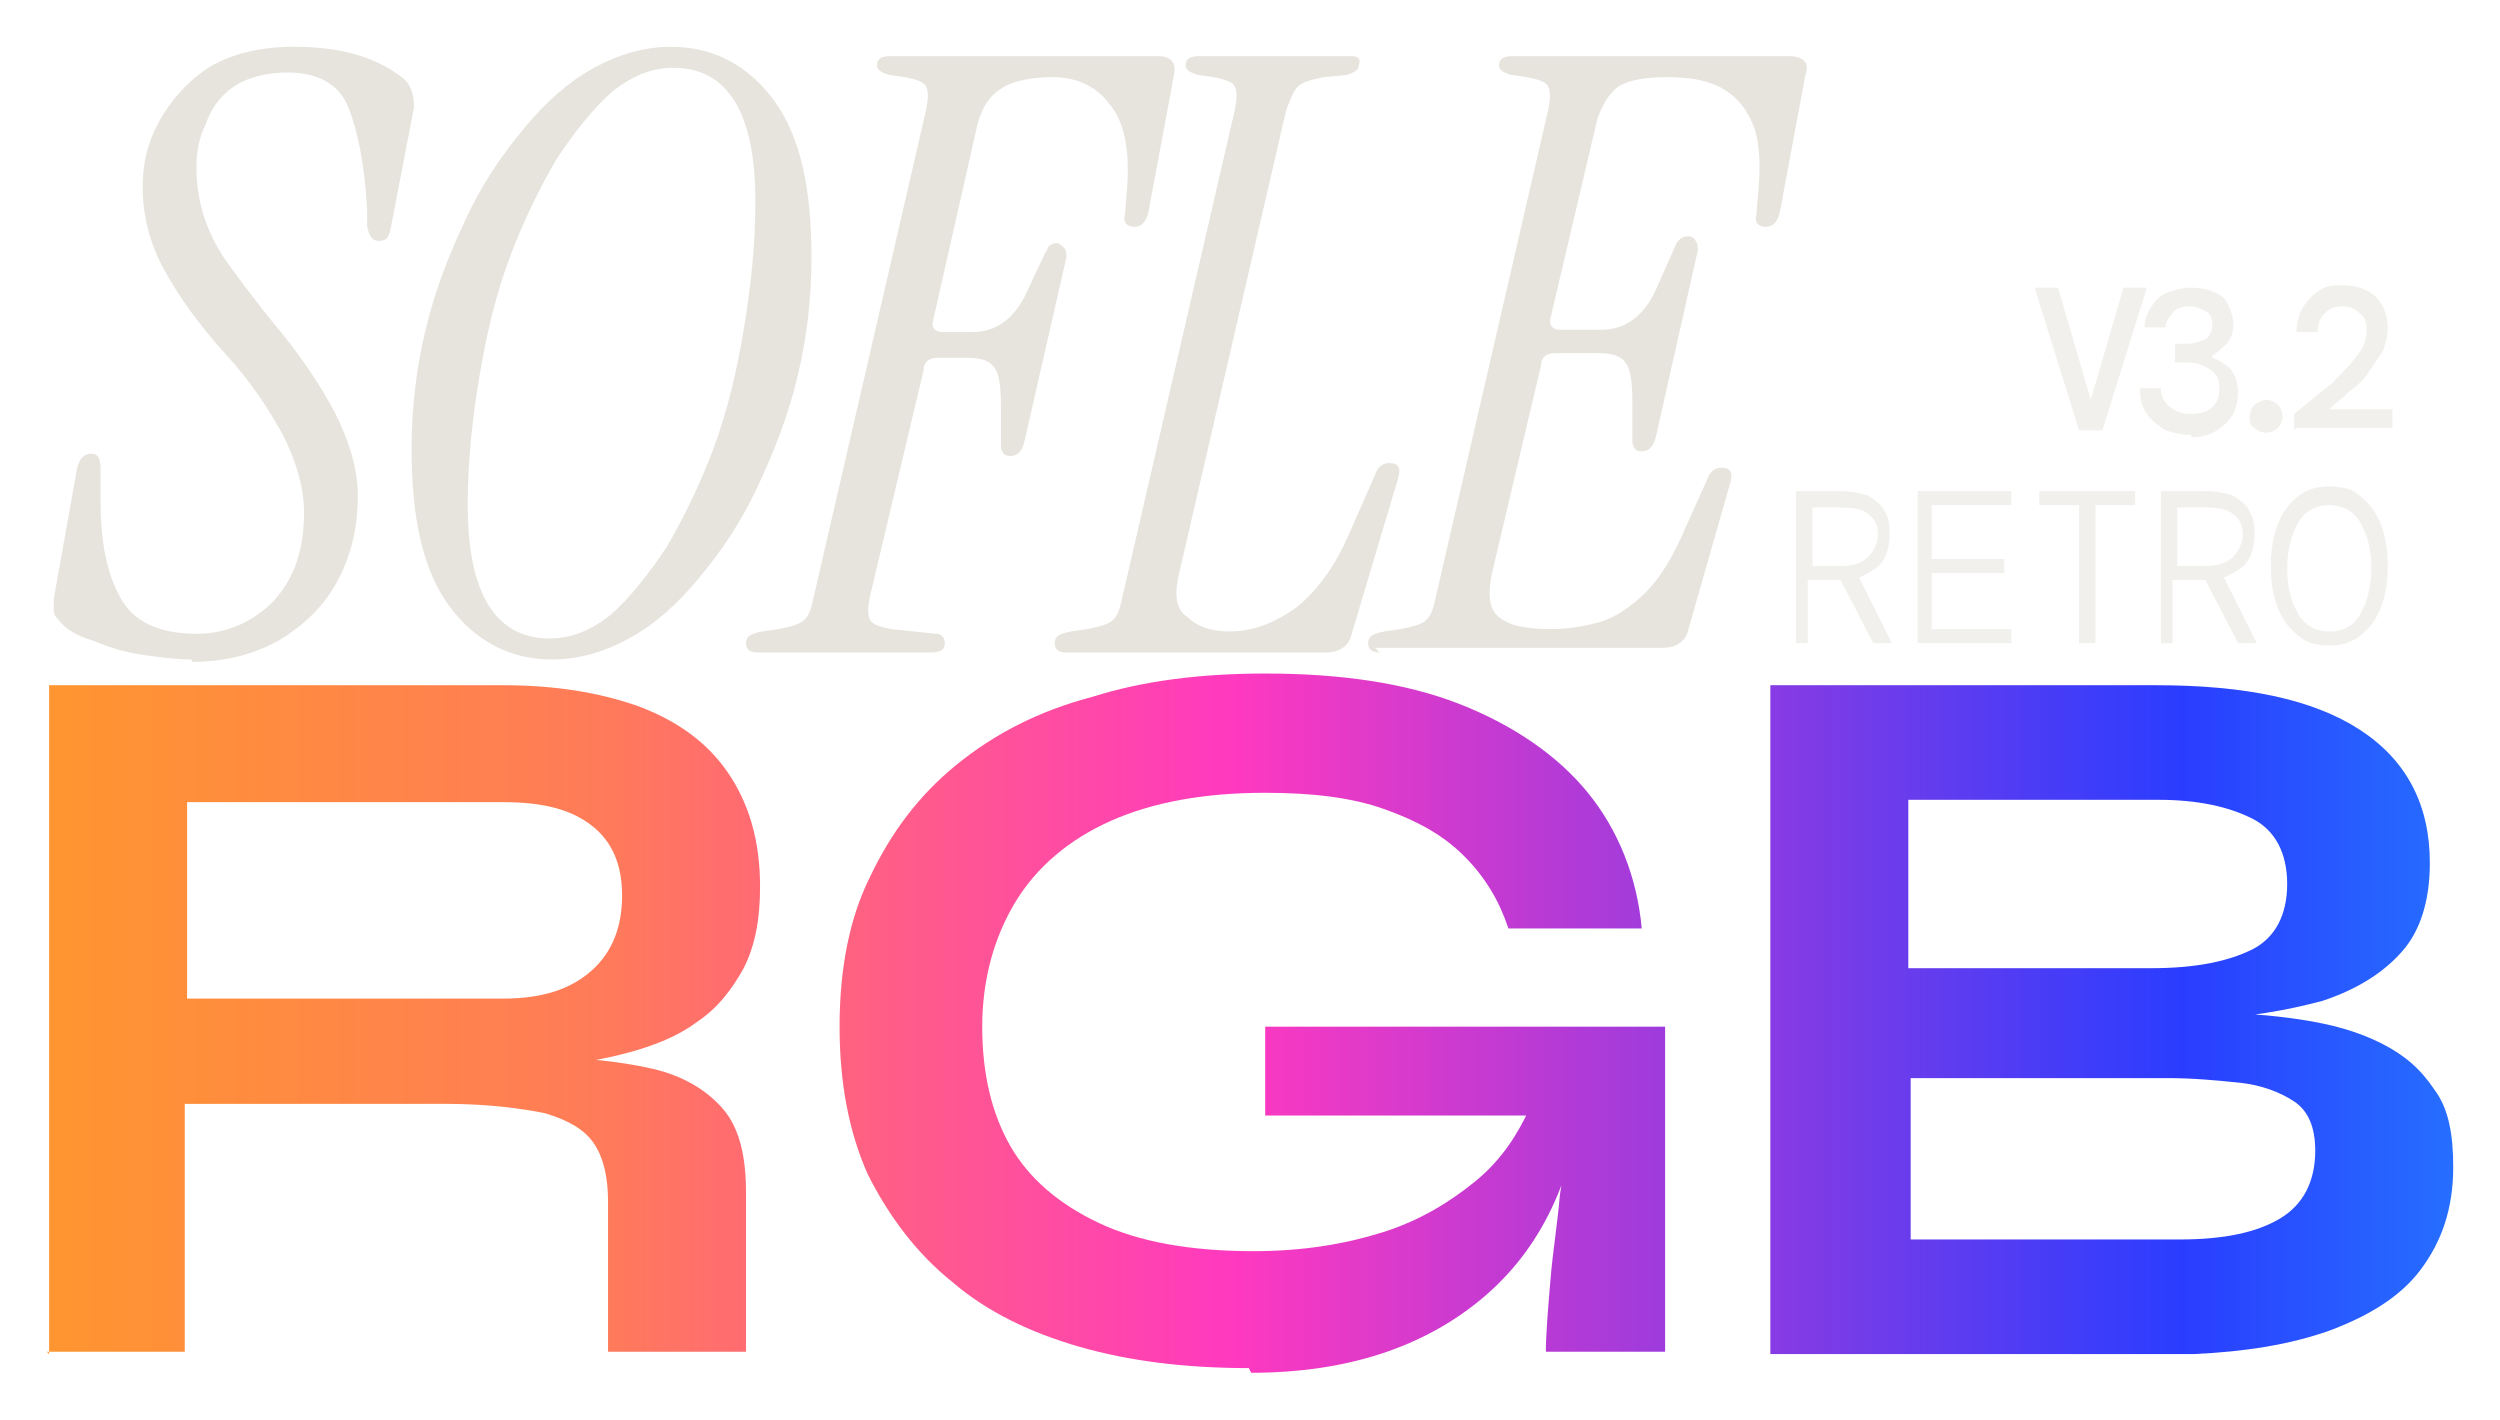
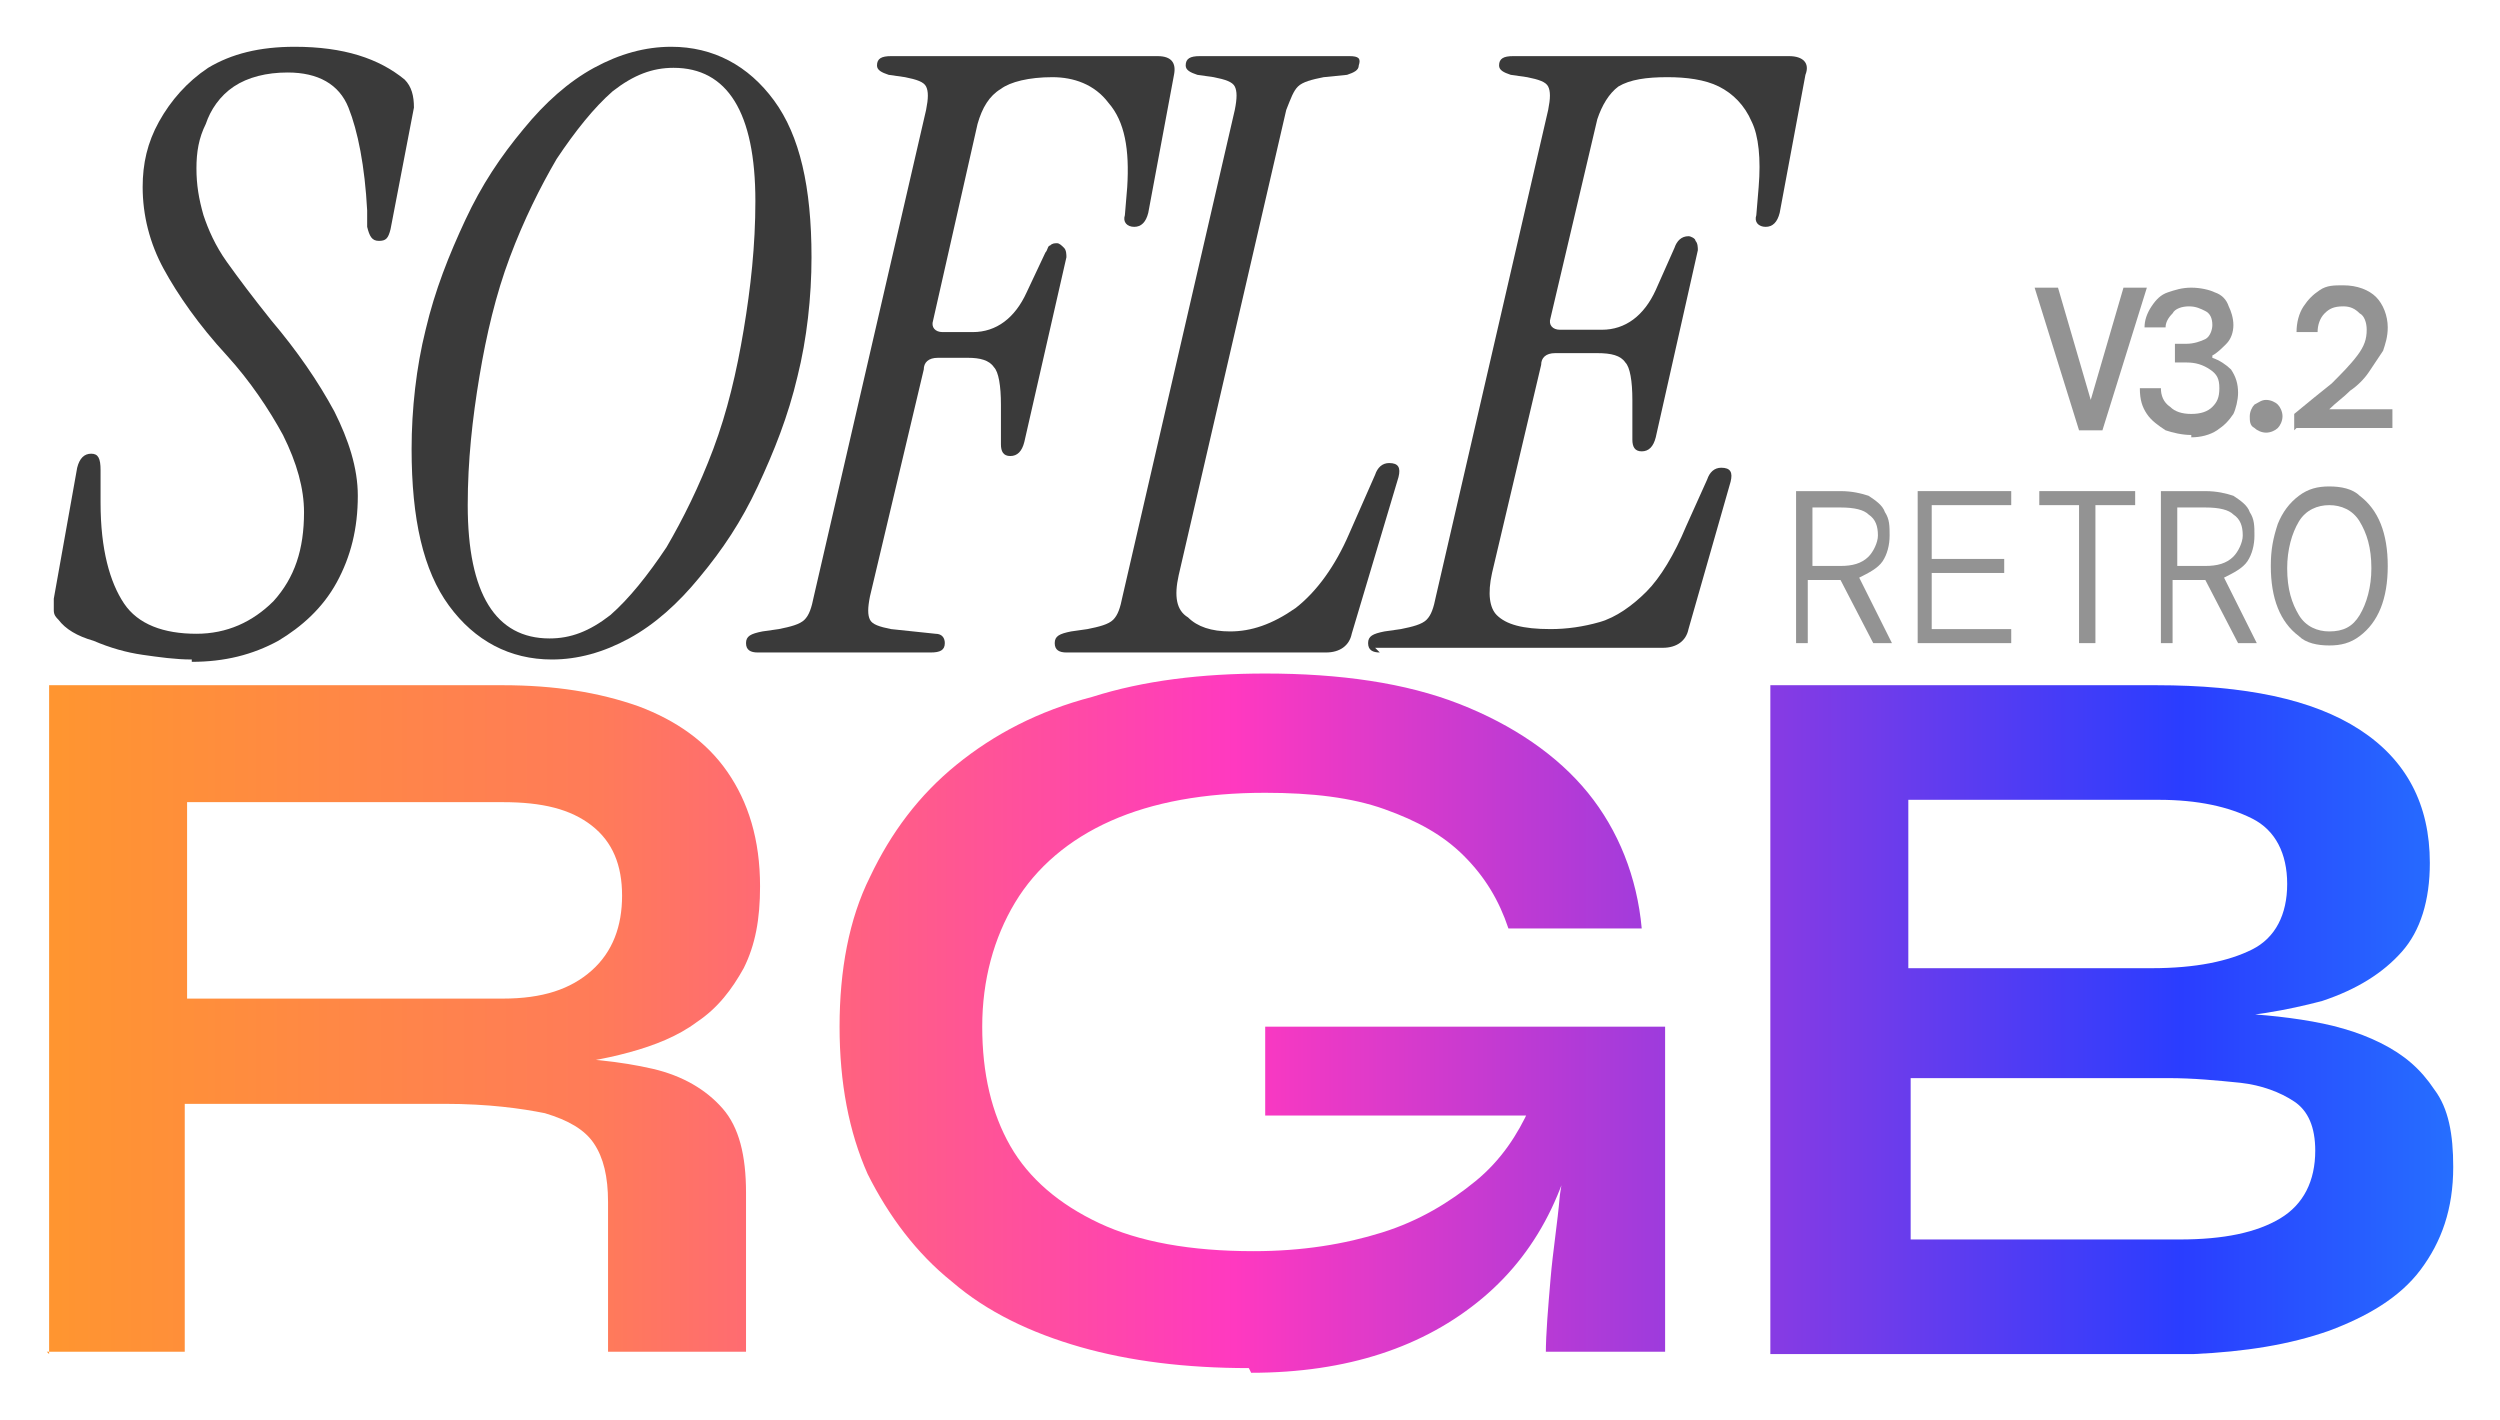
- <svg xmlns="http://www.w3.org/2000/svg" viewBox="3.3 6.3 106.9 60.7" style="fill-rule:evenodd;clip-rule:evenodd;stroke-linejoin:round;stroke-miterlimit:2;" fill="#e6e4dd">
+ <svg xmlns="http://www.w3.org/2000/svg" viewBox="3.3 6.3 106.9 60.7" style="fill-rule:evenodd;clip-rule:evenodd;stroke-linejoin:round;stroke-miterlimit:2;" fill="#3a3a3a">
  <path d="M5.4,64.2l0,-28.6l19.4,0c2.2,0 4.1,0.3 5.8,0.9c1.6,0.6 2.9,1.5 3.8,2.8c0.9,1.3 1.4,2.9 1.4,4.9c-0,1.4 -0.2,2.5 -0.7,3.5c-0.5,0.9 -1.1,1.7 -2,2.3c-0.8,0.6 -1.8,1 -2.9,1.3c-1.1,0.3 -2.3,0.5 -3.5,0.6l-0.6,-0.4c2.1,0 3.8,0.2 5.1,0.5c1.3,0.3 2.3,0.9 3,1.7c0.7,0.8 1,2 1,3.6l0,6.8l-5.9,0l0,-6.4c0,-1.1 -0.2,-1.9 -0.6,-2.5c-0.4,-0.6 -1.1,-1 -2.1,-1.3c-1,-0.2 -2.4,-0.4 -4.3,-0.4l-11.1,0l0,10.6l-5.9,0Zm5.9,-15.2l13.5,0c1.7,0 2.9,-0.4 3.8,-1.2c0.9,-0.8 1.3,-1.9 1.3,-3.2c0,-1.3 -0.4,-2.3 -1.3,-3c-0.9,-0.7 -2.1,-1 -3.8,-1l-13.5,0l0,8.4Z" style="fill:url(#_Linear1);fill-rule:nonzero;" />
  <path d="M56.7,64.8c-2.7,0 -5.1,-0.3 -7.2,-0.9c-2.1,-0.6 -4,-1.5 -5.5,-2.8c-1.5,-1.2 -2.7,-2.8 -3.6,-4.6c-0.8,-1.8 -1.2,-3.9 -1.2,-6.3c0,-2.4 0.4,-4.6 1.3,-6.4c0.9,-1.9 2.1,-3.5 3.7,-4.8c1.6,-1.3 3.5,-2.3 5.8,-2.9c2.2,-0.7 4.7,-1 7.4,-1c3.2,0 6,0.4 8.3,1.3c2.3,0.9 4.2,2.2 5.5,3.8c1.3,1.6 2.1,3.6 2.3,5.8l-5.7,0c-0.4,-1.2 -1,-2.2 -1.9,-3.1c-0.9,-0.9 -2,-1.5 -3.4,-2c-1.4,-0.5 -3.1,-0.7 -5.1,-0.7c-2.6,0 -4.8,0.4 -6.6,1.2c-1.8,0.8 -3.2,2 -4.1,3.5c-0.9,1.5 -1.4,3.3 -1.4,5.3c0,2 0.4,3.7 1.2,5.1c0.8,1.4 2.1,2.5 3.8,3.3c1.7,0.8 3.9,1.2 6.6,1.2c2.1,0 3.9,-0.3 5.5,-0.8c1.6,-0.5 2.9,-1.3 4,-2.2c1.1,-0.9 1.8,-2 2.3,-3.1l2.3,-0.8c-0.4,3.8 -1.8,6.8 -4.3,8.9c-2.5,2.1 -5.8,3.2 -9.9,3.2Zm12.7,-0.6c0,-0.9 0.1,-2 0.2,-3.2c0.1,-1.2 0.3,-2.4 0.4,-3.6c0.2,-1.2 0.3,-2.4 0.5,-3.4l-13.1,0l0,-3.8l17.1,0l0,13.9l-5.1,0Z" style="fill:url(#_Linear2);fill-rule:nonzero;" />
  <path d="M79,64.2l0,-28.6l16.5,0c3.8,0 6.7,0.6 8.7,1.9c2,1.3 3,3.2 3,5.7c0,1.6 -0.4,2.9 -1.2,3.8c-0.8,0.9 -1.9,1.6 -3.4,2.1c-1.5,0.4 -3.2,0.7 -5.2,0.8l0.2,-0.3c1.4,0 2.8,0.1 4.1,0.3c1.3,0.2 2.4,0.5 3.4,1c1,0.5 1.7,1.1 2.3,2c0.6,0.8 0.8,1.9 0.8,3.3c0,1.8 -0.5,3.2 -1.4,4.4c-0.9,1.2 -2.3,2 -3.9,2.6c-1.7,0.6 -3.6,0.9 -5.8,1l-18.1,0Zm5.9,-4.9l11.6,0c1.9,0 3.3,-0.3 4.3,-0.9c1,-0.6 1.5,-1.6 1.5,-2.9c0,-1 -0.3,-1.7 -0.9,-2.1c-0.6,-0.4 -1.4,-0.7 -2.3,-0.8c-1,-0.1 -2,-0.2 -3.1,-0.2l-11,0l0,6.9Zm0,-11.6l10.4,0c1.9,0 3.3,-0.3 4.3,-0.8c1,-0.5 1.5,-1.5 1.5,-2.8c0,-1.3 -0.5,-2.3 -1.5,-2.8c-1,-0.5 -2.3,-0.8 -4,-0.8l-10.7,0l0,7.3Z" style="fill:url(#_Linear3);fill-rule:nonzero;" />
-   <path d="M11.5,34.5c-0.7,0 -1.4,-0.1 -2.1,-0.2c-0.7,-0.1 -1.4,-0.3 -2.1,-0.6c-0.7,-0.2 -1.2,-0.5 -1.5,-0.9c-0.1,-0.1 -0.2,-0.2 -0.2,-0.4c-0,-0.1 -0,-0.3 0,-0.5l1,-5.6c0.1,-0.4 0.3,-0.6 0.6,-0.6c0.3,0 0.4,0.2 0.4,0.7l0,1.4c0,2 0.4,3.4 1,4.3c0.6,0.9 1.7,1.3 3.1,1.3c1.3,0 2.4,-0.5 3.3,-1.4c0.9,-1 1.3,-2.2 1.3,-3.8c0,-1 -0.3,-2.1 -0.9,-3.3c-0.6,-1.1 -1.4,-2.3 -2.4,-3.4c-1.2,-1.3 -2.1,-2.6 -2.7,-3.7c-0.6,-1.1 -0.9,-2.3 -0.9,-3.5c0,-1 0.2,-1.9 0.7,-2.8c0.5,-0.9 1.2,-1.7 2.1,-2.3c1,-0.6 2.2,-0.9 3.7,-0.9c2.1,0 3.6,0.5 4.7,1.4c0.3,0.3 0.4,0.7 0.4,1.2l-1,5.2c-0.1,0.4 -0.2,0.5 -0.5,0.5c-0.3,-0 -0.4,-0.2 -0.5,-0.6l-0,-0.7c-0.1,-1.9 -0.4,-3.4 -0.8,-4.4c-0.4,-1 -1.3,-1.5 -2.6,-1.5c-0.9,0 -1.7,0.2 -2.3,0.6c-0.6,0.4 -1,1 -1.2,1.6c-0.3,0.6 -0.4,1.2 -0.4,1.9c-0,0.7 0.1,1.3 0.3,2c0.2,0.6 0.5,1.3 1,2c0.5,0.7 1.1,1.5 1.9,2.5c1.1,1.3 2,2.6 2.7,3.9c0.6,1.2 1,2.4 1,3.6c0,1.4 -0.3,2.6 -0.9,3.7c-0.6,1.1 -1.5,1.9 -2.5,2.5c-1.1,0.6 -2.3,0.9 -3.7,0.9Z" style="fill:#e6e4dd;fill-rule:nonzero;" />
-   <path d="M26.9,34.5c-1.8,0 -3.3,-0.8 -4.4,-2.3c-1.1,-1.5 -1.6,-3.7 -1.6,-6.7c0,-1.7 0.2,-3.5 0.6,-5.1c0.4,-1.7 1,-3.2 1.7,-4.7c0.7,-1.5 1.5,-2.7 2.5,-3.9c0.9,-1.1 1.9,-2 3,-2.6c1.1,-0.6 2.2,-0.9 3.3,-0.9c1.8,0 3.3,0.8 4.4,2.3c1.1,1.5 1.6,3.7 1.6,6.7c0,1.7 -0.2,3.5 -0.6,5.1c-0.4,1.7 -1,3.2 -1.7,4.7c-0.7,1.5 -1.5,2.7 -2.5,3.9c-0.9,1.1 -1.9,2 -3,2.6c-1.1,0.6 -2.2,0.9 -3.3,0.9Zm-0.1,-0.9c0.9,0 1.7,-0.3 2.6,-1c0.8,-0.7 1.6,-1.7 2.4,-2.9c0.7,-1.2 1.4,-2.6 2,-4.2c0.6,-1.6 1,-3.3 1.3,-5.1c0.3,-1.8 0.5,-3.6 0.5,-5.5c0,-3.8 -1.2,-5.7 -3.5,-5.7c-0.9,-0 -1.7,0.3 -2.6,1c-0.8,0.7 -1.6,1.7 -2.4,2.9c-0.7,1.2 -1.4,2.6 -2,4.2c-0.6,1.6 -1,3.3 -1.3,5.1c-0.3,1.8 -0.5,3.6 -0.5,5.5c0,3.8 1.2,5.7 3.5,5.7Z" style="fill:#e6e4dd;fill-rule:nonzero;" />
-   <path d="M35.7,34.2c-0.3,0 -0.5,-0.1 -0.5,-0.4c0,-0.3 0.2,-0.4 0.7,-0.5l0.7,-0.1c0.5,-0.1 0.9,-0.2 1.1,-0.4c0.2,-0.2 0.3,-0.5 0.4,-1l4.8,-20.8c0.1,-0.5 0.1,-0.8 0,-1c-0.1,-0.2 -0.4,-0.3 -0.9,-0.4l-0.7,-0.1c-0.3,-0.1 -0.5,-0.2 -0.5,-0.4c0,-0.3 0.2,-0.4 0.6,-0.4l11.4,0c0.6,-0 0.8,0.3 0.7,0.8l-1.1,5.9c-0.1,0.4 -0.3,0.6 -0.6,0.6c-0.3,0 -0.5,-0.2 -0.4,-0.5l0.1,-1.2c0.1,-1.6 -0.1,-2.8 -0.8,-3.6c-0.6,-0.8 -1.5,-1.1 -2.4,-1.1c-1,0 -1.8,0.2 -2.2,0.5c-0.5,0.3 -0.8,0.8 -1,1.5l-1.9,8.4c-0.1,0.3 0.1,0.5 0.4,0.5l1.3,0c1,0 1.8,-0.6 2.3,-1.7l0.8,-1.7c0.1,-0.1 0.1,-0.3 0.2,-0.3c0.1,-0.1 0.2,-0.1 0.3,-0.1c0.1,-0 0.2,0.1 0.3,0.2c0.1,0.1 0.1,0.3 0.1,0.4l-1.8,7.9c-0.1,0.4 -0.3,0.6 -0.6,0.6c-0.3,0 -0.4,-0.2 -0.4,-0.5l0,-1.7c0,-0.8 -0.1,-1.4 -0.3,-1.6c-0.2,-0.3 -0.6,-0.4 -1.1,-0.4l-1.3,0c-0.4,0 -0.6,0.2 -0.6,0.5l-2.3,9.7c-0.1,0.5 -0.1,0.8 0,1c0.1,0.2 0.4,0.3 0.9,0.4l1.9,0.2c0.3,0 0.4,0.2 0.4,0.4c0,0.3 -0.2,0.4 -0.6,0.4l-7.5,0Z" style="fill:#e6e4dd;fill-rule:nonzero;" />
-   <path d="M48.9,34.2c-0.3,0 -0.5,-0.1 -0.5,-0.4c0,-0.3 0.2,-0.4 0.7,-0.5l0.7,-0.1c0.5,-0.1 0.9,-0.2 1.1,-0.4c0.2,-0.2 0.3,-0.5 0.4,-1l4.8,-20.8c0.1,-0.5 0.1,-0.8 0,-1c-0.1,-0.2 -0.4,-0.3 -0.9,-0.4l-0.7,-0.1c-0.3,-0.1 -0.5,-0.2 -0.5,-0.4c0,-0.3 0.2,-0.4 0.6,-0.4l6.4,0c0.4,-0 0.5,0.1 0.4,0.4c-0,0.2 -0.2,0.3 -0.5,0.4l-1,0.1c-0.5,0.1 -0.9,0.2 -1.1,0.4c-0.2,0.2 -0.3,0.5 -0.5,1l-4.6,19.9c-0.2,0.9 -0.1,1.5 0.4,1.8c0.4,0.4 1,0.6 1.8,0.6c0.9,0 1.8,-0.3 2.8,-1c0.9,-0.7 1.7,-1.8 2.3,-3.2l1.1,-2.5c0.1,-0.3 0.3,-0.5 0.6,-0.5c0.4,0 0.5,0.2 0.4,0.6l-2,6.7c-0.1,0.5 -0.5,0.8 -1.1,0.8l-11.3,0Z" style="fill:#e6e4dd;fill-rule:nonzero;" />
-   <path d="M62.3,34.2c-0.3,0 -0.5,-0.1 -0.5,-0.4c0,-0.3 0.2,-0.4 0.7,-0.5l0.7,-0.1c0.5,-0.1 0.9,-0.2 1.1,-0.4c0.2,-0.2 0.3,-0.5 0.4,-1l4.8,-20.8c0.1,-0.5 0.1,-0.8 0,-1c-0.1,-0.2 -0.4,-0.3 -0.9,-0.4l-0.7,-0.1c-0.3,-0.1 -0.5,-0.2 -0.5,-0.4c0,-0.3 0.2,-0.4 0.6,-0.4l11.8,0c0.6,-0 0.9,0.3 0.7,0.8l-1.1,5.9c-0.1,0.4 -0.3,0.6 -0.6,0.6c-0.3,0 -0.5,-0.2 -0.4,-0.5l0.1,-1.2c0.1,-1.2 0,-2.2 -0.3,-2.8c-0.3,-0.7 -0.8,-1.2 -1.4,-1.5c-0.6,-0.3 -1.4,-0.4 -2.2,-0.4c-0.9,0 -1.6,0.1 -2.1,0.4c-0.4,0.3 -0.7,0.8 -0.9,1.4l-2,8.5c-0.1,0.3 0.1,0.5 0.4,0.5l1.8,0c1,0 1.8,-0.6 2.3,-1.7l0.8,-1.8c0.1,-0.3 0.3,-0.5 0.6,-0.5c0.1,0 0.3,0.1 0.3,0.2c0.1,0.1 0.1,0.3 0.1,0.4l-1.8,8c-0.1,0.4 -0.3,0.6 -0.6,0.6c-0.3,0 -0.4,-0.2 -0.4,-0.5l0,-1.7c0,-0.8 -0.1,-1.4 -0.3,-1.6c-0.2,-0.3 -0.6,-0.4 -1.2,-0.4l-1.8,0c-0.4,0 -0.6,0.2 -0.6,0.5l-2.1,8.9c-0.2,0.9 -0.1,1.5 0.2,1.8c0.4,0.4 1.1,0.6 2.3,0.6c0.7,0 1.4,-0.1 2.1,-0.3c0.7,-0.2 1.4,-0.7 2,-1.3c0.6,-0.6 1.2,-1.6 1.7,-2.8l0.9,-2c0.1,-0.3 0.3,-0.5 0.6,-0.5c0.4,0 0.5,0.2 0.4,0.6l-1.8,6.3c-0.1,0.5 -0.5,0.8 -1.1,0.8l-12.3,0Z" style="fill:#e6e4dd;fill-rule:nonzero;" />
+   <path d="M11.5,34.5c-0.7,0 -1.4,-0.1 -2.1,-0.2c-0.7,-0.1 -1.4,-0.3 -2.1,-0.6c-0.7,-0.2 -1.2,-0.5 -1.5,-0.9c-0.1,-0.1 -0.2,-0.2 -0.2,-0.4c-0,-0.1 -0,-0.3 0,-0.5l1,-5.6c0.1,-0.4 0.3,-0.6 0.6,-0.6c0.3,0 0.4,0.2 0.4,0.7l0,1.4c0,2 0.4,3.4 1,4.3c0.6,0.9 1.7,1.3 3.1,1.3c1.3,0 2.4,-0.5 3.3,-1.4c0.9,-1 1.3,-2.2 1.3,-3.8c0,-1 -0.3,-2.1 -0.9,-3.3c-0.6,-1.1 -1.4,-2.3 -2.4,-3.4c-1.2,-1.3 -2.1,-2.6 -2.7,-3.7c-0.6,-1.1 -0.9,-2.3 -0.9,-3.5c0,-1 0.2,-1.9 0.7,-2.8c0.5,-0.9 1.2,-1.7 2.1,-2.3c1,-0.6 2.2,-0.9 3.7,-0.9c2.1,0 3.6,0.5 4.7,1.4c0.3,0.3 0.4,0.7 0.4,1.2l-1,5.2c-0.1,0.4 -0.2,0.5 -0.5,0.5c-0.3,-0 -0.4,-0.2 -0.5,-0.6l-0,-0.7c-0.1,-1.9 -0.4,-3.4 -0.8,-4.4c-0.4,-1 -1.3,-1.5 -2.6,-1.5c-0.9,0 -1.7,0.2 -2.3,0.6c-0.6,0.4 -1,1 -1.2,1.6c-0.3,0.6 -0.4,1.2 -0.4,1.9c-0,0.7 0.1,1.3 0.3,2c0.2,0.6 0.5,1.3 1,2c0.5,0.7 1.1,1.5 1.9,2.5c1.1,1.3 2,2.6 2.7,3.9c0.6,1.2 1,2.4 1,3.6c0,1.4 -0.3,2.6 -0.9,3.7c-0.6,1.1 -1.5,1.9 -2.5,2.5c-1.1,0.6 -2.3,0.9 -3.7,0.9Z" style="fill:#3a3a3a;fill-rule:nonzero;" />
+   <path d="M26.9,34.5c-1.8,0 -3.3,-0.8 -4.4,-2.3c-1.1,-1.5 -1.6,-3.7 -1.6,-6.7c0,-1.7 0.2,-3.5 0.6,-5.1c0.4,-1.7 1,-3.2 1.7,-4.7c0.7,-1.5 1.5,-2.7 2.5,-3.9c0.9,-1.1 1.9,-2 3,-2.6c1.1,-0.6 2.2,-0.9 3.3,-0.9c1.8,0 3.3,0.8 4.4,2.3c1.1,1.5 1.6,3.7 1.6,6.7c0,1.7 -0.2,3.5 -0.6,5.1c-0.4,1.7 -1,3.2 -1.7,4.7c-0.7,1.5 -1.5,2.7 -2.5,3.9c-0.9,1.1 -1.9,2 -3,2.6c-1.1,0.6 -2.2,0.9 -3.3,0.9Zm-0.1,-0.9c0.9,0 1.7,-0.3 2.6,-1c0.8,-0.7 1.6,-1.7 2.4,-2.9c0.7,-1.2 1.4,-2.6 2,-4.2c0.6,-1.6 1,-3.3 1.3,-5.1c0.3,-1.8 0.5,-3.6 0.5,-5.5c0,-3.8 -1.2,-5.7 -3.5,-5.7c-0.9,-0 -1.7,0.3 -2.6,1c-0.8,0.7 -1.6,1.7 -2.4,2.9c-0.7,1.2 -1.4,2.6 -2,4.2c-0.6,1.6 -1,3.3 -1.3,5.1c-0.3,1.8 -0.5,3.6 -0.5,5.5c0,3.8 1.2,5.7 3.5,5.7Z" style="fill:#3a3a3a;fill-rule:nonzero;" />
+   <path d="M35.7,34.2c-0.3,0 -0.5,-0.1 -0.5,-0.4c0,-0.3 0.2,-0.4 0.7,-0.5l0.7,-0.1c0.5,-0.1 0.9,-0.2 1.1,-0.4c0.2,-0.2 0.3,-0.5 0.4,-1l4.8,-20.8c0.1,-0.5 0.1,-0.8 0,-1c-0.1,-0.2 -0.4,-0.3 -0.9,-0.4l-0.7,-0.1c-0.3,-0.1 -0.5,-0.2 -0.5,-0.4c0,-0.3 0.2,-0.4 0.6,-0.4l11.4,0c0.6,-0 0.8,0.3 0.7,0.8l-1.1,5.9c-0.1,0.4 -0.3,0.6 -0.6,0.6c-0.3,0 -0.5,-0.2 -0.4,-0.5l0.1,-1.2c0.1,-1.6 -0.1,-2.8 -0.8,-3.6c-0.6,-0.8 -1.5,-1.1 -2.4,-1.1c-1,0 -1.8,0.2 -2.2,0.5c-0.5,0.3 -0.8,0.8 -1,1.5l-1.9,8.4c-0.1,0.3 0.1,0.5 0.4,0.5l1.3,0c1,0 1.8,-0.6 2.3,-1.7l0.8,-1.7c0.1,-0.1 0.1,-0.3 0.2,-0.3c0.1,-0.1 0.2,-0.1 0.3,-0.1c0.1,-0 0.2,0.1 0.3,0.2c0.1,0.1 0.1,0.3 0.1,0.4l-1.8,7.9c-0.1,0.4 -0.3,0.6 -0.6,0.6c-0.3,0 -0.4,-0.2 -0.4,-0.5l0,-1.7c0,-0.8 -0.1,-1.4 -0.3,-1.6c-0.2,-0.3 -0.6,-0.4 -1.1,-0.4l-1.3,0c-0.4,0 -0.6,0.2 -0.6,0.5l-2.3,9.7c-0.1,0.5 -0.1,0.8 0,1c0.1,0.2 0.4,0.3 0.9,0.4l1.9,0.2c0.3,0 0.4,0.2 0.4,0.4c0,0.3 -0.2,0.4 -0.6,0.4l-7.5,0Z" style="fill:#3a3a3a;fill-rule:nonzero;" />
+   <path d="M48.9,34.2c-0.3,0 -0.5,-0.1 -0.5,-0.4c0,-0.3 0.2,-0.4 0.7,-0.5l0.7,-0.1c0.5,-0.1 0.9,-0.2 1.1,-0.4c0.2,-0.2 0.3,-0.5 0.4,-1l4.8,-20.8c0.1,-0.5 0.1,-0.8 0,-1c-0.1,-0.2 -0.4,-0.3 -0.9,-0.4l-0.7,-0.1c-0.3,-0.1 -0.5,-0.2 -0.5,-0.4c0,-0.3 0.2,-0.4 0.6,-0.4l6.4,0c0.4,-0 0.5,0.1 0.4,0.4c-0,0.2 -0.2,0.3 -0.5,0.4l-1,0.1c-0.5,0.1 -0.9,0.2 -1.1,0.4c-0.2,0.2 -0.3,0.5 -0.5,1l-4.6,19.9c-0.2,0.9 -0.1,1.5 0.4,1.8c0.4,0.4 1,0.6 1.8,0.6c0.9,0 1.8,-0.3 2.8,-1c0.9,-0.7 1.7,-1.8 2.3,-3.2l1.1,-2.5c0.1,-0.3 0.3,-0.5 0.6,-0.5c0.4,0 0.5,0.2 0.4,0.6l-2,6.7c-0.1,0.5 -0.5,0.8 -1.1,0.8l-11.3,0Z" style="fill:#3a3a3a;fill-rule:nonzero;" />
+   <path d="M62.3,34.2c-0.3,0 -0.5,-0.1 -0.5,-0.4c0,-0.3 0.2,-0.4 0.7,-0.5l0.7,-0.1c0.5,-0.1 0.9,-0.2 1.1,-0.4c0.2,-0.2 0.3,-0.5 0.4,-1l4.8,-20.8c0.1,-0.5 0.1,-0.8 0,-1c-0.1,-0.2 -0.4,-0.3 -0.9,-0.4l-0.7,-0.1c-0.3,-0.1 -0.5,-0.2 -0.5,-0.4c0,-0.3 0.2,-0.4 0.6,-0.4l11.8,0c0.6,-0 0.9,0.3 0.7,0.8l-1.1,5.9c-0.1,0.4 -0.3,0.6 -0.6,0.6c-0.3,0 -0.5,-0.2 -0.4,-0.5l0.1,-1.2c0.1,-1.2 0,-2.2 -0.3,-2.8c-0.3,-0.7 -0.8,-1.2 -1.4,-1.5c-0.6,-0.3 -1.4,-0.4 -2.2,-0.4c-0.9,0 -1.6,0.1 -2.1,0.4c-0.4,0.3 -0.7,0.8 -0.9,1.4l-2,8.5c-0.1,0.3 0.1,0.5 0.4,0.5l1.8,0c1,0 1.8,-0.6 2.3,-1.7l0.8,-1.8c0.1,-0.3 0.3,-0.5 0.6,-0.5c0.1,0 0.3,0.1 0.3,0.2c0.1,0.1 0.1,0.3 0.1,0.4l-1.8,8c-0.1,0.4 -0.3,0.6 -0.6,0.6c-0.3,0 -0.4,-0.2 -0.4,-0.5l0,-1.7c0,-0.8 -0.1,-1.4 -0.3,-1.6c-0.2,-0.3 -0.6,-0.4 -1.2,-0.4l-1.8,0c-0.4,0 -0.6,0.2 -0.6,0.5l-2.1,8.9c-0.2,0.9 -0.1,1.5 0.2,1.8c0.4,0.4 1.1,0.6 2.3,0.6c0.7,0 1.4,-0.1 2.1,-0.3c0.7,-0.2 1.4,-0.7 2,-1.3c0.6,-0.6 1.2,-1.6 1.7,-2.8l0.9,-2c0.1,-0.3 0.3,-0.5 0.6,-0.5c0.4,0 0.5,0.2 0.4,0.6l-1.8,6.3c-0.1,0.5 -0.5,0.8 -1.1,0.8l-12.3,0Z" style="fill:#3a3a3a;fill-rule:nonzero;" />
  <path d="M80.1,33.8l0,-6.5l1.9,0c0.5,0 0.9,0.1 1.2,0.2c0.3,0.2 0.6,0.4 0.7,0.7c0.2,0.3 0.2,0.6 0.2,1c0,0.4 -0.1,0.8 -0.3,1.1c-0.2,0.3 -0.6,0.5 -1,0.7l1.4,2.8l-0.8,0l-1.4,-2.7l-1.4,0l0,2.7l-0.6,0Zm0.6,-3.3l1.3,0c0.5,0 0.9,-0.1 1.2,-0.4c0.2,-0.2 0.4,-0.6 0.4,-0.9c0,-0.4 -0.1,-0.7 -0.4,-0.9c-0.2,-0.2 -0.6,-0.3 -1.2,-0.3l-1.2,0l0,2.6Z" style="fill-opacity:0.55;fill-rule:nonzero;" />
  <path d="M85.3,33.8l0,-6.5l4,0l0,0.6l-3.4,0l0,2.3l3.1,0l0,0.6l-3.1,0l0,2.4l3.4,0l0,0.6l-4,0Z" style="fill-opacity:0.55;fill-rule:nonzero;" />
  <path d="M92.2,33.8l0,-5.9l-1.7,0l0,-0.6l4.1,0l0,0.6l-1.7,0l0,5.9l-0.6,0Z" style="fill-opacity:0.55;fill-rule:nonzero;" />
  <path d="M95.7,33.8l0,-6.5l1.9,0c0.5,0 0.9,0.1 1.2,0.2c0.3,0.2 0.6,0.4 0.7,0.7c0.2,0.3 0.2,0.6 0.2,1c0,0.4 -0.1,0.8 -0.3,1.1c-0.2,0.3 -0.6,0.5 -1,0.7l1.4,2.8l-0.8,0l-1.4,-2.7l-1.4,0l0,2.7l-0.6,0Zm0.6,-3.3l1.3,0c0.5,0 0.9,-0.1 1.2,-0.4c0.2,-0.2 0.4,-0.6 0.4,-0.9c0,-0.4 -0.1,-0.7 -0.4,-0.9c-0.2,-0.2 -0.6,-0.3 -1.2,-0.3l-1.2,0l0,2.6Z" style="fill-opacity:0.55;fill-rule:nonzero;" />
  <path d="M102.9,33.9c-0.5,0 -1,-0.1 -1.3,-0.4c-0.4,-0.3 -0.7,-0.7 -0.9,-1.2c-0.2,-0.5 -0.3,-1.1 -0.3,-1.8c0,-0.7 0.1,-1.2 0.3,-1.8c0.2,-0.5 0.5,-0.9 0.9,-1.2c0.4,-0.3 0.8,-0.4 1.3,-0.4c0.5,0 1,0.1 1.3,0.4c0.4,0.3 0.7,0.7 0.9,1.2c0.2,0.5 0.3,1.1 0.3,1.8c0,0.7 -0.1,1.3 -0.3,1.8c-0.2,0.5 -0.5,0.9 -0.9,1.2c-0.4,0.3 -0.8,0.4 -1.3,0.4Zm0,-0.6c0.6,0 1,-0.2 1.3,-0.7c0.3,-0.5 0.5,-1.2 0.5,-2c0,-0.9 -0.2,-1.5 -0.5,-2c-0.3,-0.5 -0.8,-0.7 -1.3,-0.7c-0.5,0 -1,0.2 -1.3,0.7c-0.3,0.5 -0.5,1.2 -0.5,2c0,0.9 0.2,1.5 0.5,2c0.3,0.5 0.8,0.7 1.3,0.7Z" style="fill-opacity:0.55;fill-rule:nonzero;" />
  <path d="M92.2,24.7l-1.9,-6.1l1,0l1.4,4.8l1.4,-4.8l1,0l-1.9,6.1l-1.1,0Z" style="fill-opacity:0.55;fill-rule:nonzero;" />
  <path d="M97,24.9c-0.4,0 -0.8,-0.1 -1.1,-0.2c-0.3,-0.2 -0.6,-0.4 -0.8,-0.7c-0.2,-0.3 -0.3,-0.6 -0.3,-1.1l0.9,0c0,0.3 0.1,0.6 0.4,0.8c0.2,0.2 0.5,0.3 0.9,0.3c0.4,0 0.7,-0.1 0.9,-0.3c0.2,-0.2 0.3,-0.4 0.3,-0.8c0,-0.4 -0.1,-0.6 -0.4,-0.8c-0.3,-0.2 -0.6,-0.3 -1,-0.3l-0.5,0l0,-0.8l0.5,0c0.3,0 0.6,-0.1 0.8,-0.2c0.2,-0.1 0.3,-0.4 0.3,-0.6c0,-0.3 -0.1,-0.5 -0.3,-0.6c-0.2,-0.1 -0.4,-0.2 -0.7,-0.2c-0.3,0 -0.6,0.1 -0.7,0.3c-0.2,0.2 -0.3,0.4 -0.3,0.6l-0.9,0c0,-0.3 0.1,-0.6 0.3,-0.9c0.2,-0.3 0.4,-0.5 0.7,-0.6c0.3,-0.1 0.6,-0.2 1,-0.2c0.4,0 0.8,0.1 1,0.2c0.3,0.1 0.5,0.3 0.6,0.6c0.1,0.2 0.2,0.5 0.2,0.8c0,0.3 -0.1,0.6 -0.3,0.8c-0.2,0.2 -0.4,0.4 -0.6,0.5l0,0.1c0.3,0.1 0.6,0.3 0.8,0.5c0.2,0.3 0.3,0.6 0.3,1c0,0.3 -0.1,0.7 -0.2,0.9c-0.2,0.3 -0.4,0.5 -0.7,0.7c-0.3,0.2 -0.7,0.3 -1.1,0.3Z" style="fill-opacity:0.55;fill-rule:nonzero;" />
  <path d="M100.2,24.8c-0.2,0 -0.4,-0.1 -0.5,-0.2c-0.2,-0.1 -0.2,-0.3 -0.2,-0.5c0,-0.2 0.1,-0.4 0.2,-0.5c0.2,-0.1 0.3,-0.2 0.5,-0.2c0.2,0 0.4,0.1 0.5,0.2c0.1,0.1 0.2,0.3 0.2,0.5c0,0.2 -0.1,0.4 -0.2,0.5c-0.1,0.1 -0.3,0.2 -0.5,0.2Z" style="fill-opacity:0.55;fill-rule:nonzero;" />
  <path d="M101.4,24.7l0,-0.7c0.6,-0.5 1.1,-0.9 1.6,-1.3c0.4,-0.4 0.8,-0.8 1.1,-1.2c0.3,-0.4 0.4,-0.7 0.4,-1.1c0,-0.3 -0.1,-0.6 -0.3,-0.7c-0.2,-0.2 -0.4,-0.3 -0.7,-0.3c-0.4,0 -0.6,0.1 -0.8,0.3c-0.2,0.2 -0.3,0.5 -0.3,0.8l-0.9,0c0,-0.4 0.1,-0.8 0.3,-1.1c0.2,-0.3 0.4,-0.5 0.7,-0.7c0.3,-0.2 0.6,-0.2 1,-0.2c0.6,0 1.1,0.2 1.4,0.5c0.3,0.3 0.5,0.8 0.5,1.3c0,0.4 -0.1,0.7 -0.2,1c-0.2,0.3 -0.4,0.6 -0.6,0.9c-0.2,0.3 -0.5,0.6 -0.8,0.8c-0.3,0.3 -0.6,0.5 -0.9,0.8l2.7,0l0,0.8l-4.1,0Z" style="fill-opacity:0.55;fill-rule:nonzero;" />
  <defs>
    <linearGradient id="_Linear1" x1="0" y1="0" x2="1" y2="0" gradientUnits="userSpaceOnUse" gradientTransform="matrix(135.1766,0,0,66.3715,2.006409,46.25306)">
      <stop offset="0" style="stop-color:#ff992a;stop-opacity:1" />
      <stop offset="0.2" style="stop-color:#ff7b59;stop-opacity:1" />
      <stop offset="0.4" style="stop-color:#ff39c0;stop-opacity:1" />
      <stop offset="0.7" style="stop-color:#2a3dff;stop-opacity:1" />
      <stop offset="1" style="stop-color:#1be8ff;stop-opacity:1" />
    </linearGradient>
    <linearGradient id="_Linear2" x1="0" y1="0" x2="1" y2="0" gradientUnits="userSpaceOnUse" gradientTransform="matrix(135.1766,0,0,66.3715,2.006409,46.25306)">
      <stop offset="0" style="stop-color:#ff992a;stop-opacity:1" />
      <stop offset="0.2" style="stop-color:#ff7b59;stop-opacity:1" />
      <stop offset="0.4" style="stop-color:#ff39c0;stop-opacity:1" />
      <stop offset="0.7" style="stop-color:#2a3dff;stop-opacity:1" />
      <stop offset="1" style="stop-color:#1be8ff;stop-opacity:1" />
    </linearGradient>
    <linearGradient id="_Linear3" x1="0" y1="0" x2="1" y2="0" gradientUnits="userSpaceOnUse" gradientTransform="matrix(135.1766,0,0,66.3715,2.006409,46.25306)">
      <stop offset="0" style="stop-color:#ff992a;stop-opacity:1" />
      <stop offset="0.2" style="stop-color:#ff7b59;stop-opacity:1" />
      <stop offset="0.4" style="stop-color:#ff39c0;stop-opacity:1" />
      <stop offset="0.7" style="stop-color:#2a3dff;stop-opacity:1" />
      <stop offset="1" style="stop-color:#1be8ff;stop-opacity:1" />
    </linearGradient>
  </defs>
</svg>
